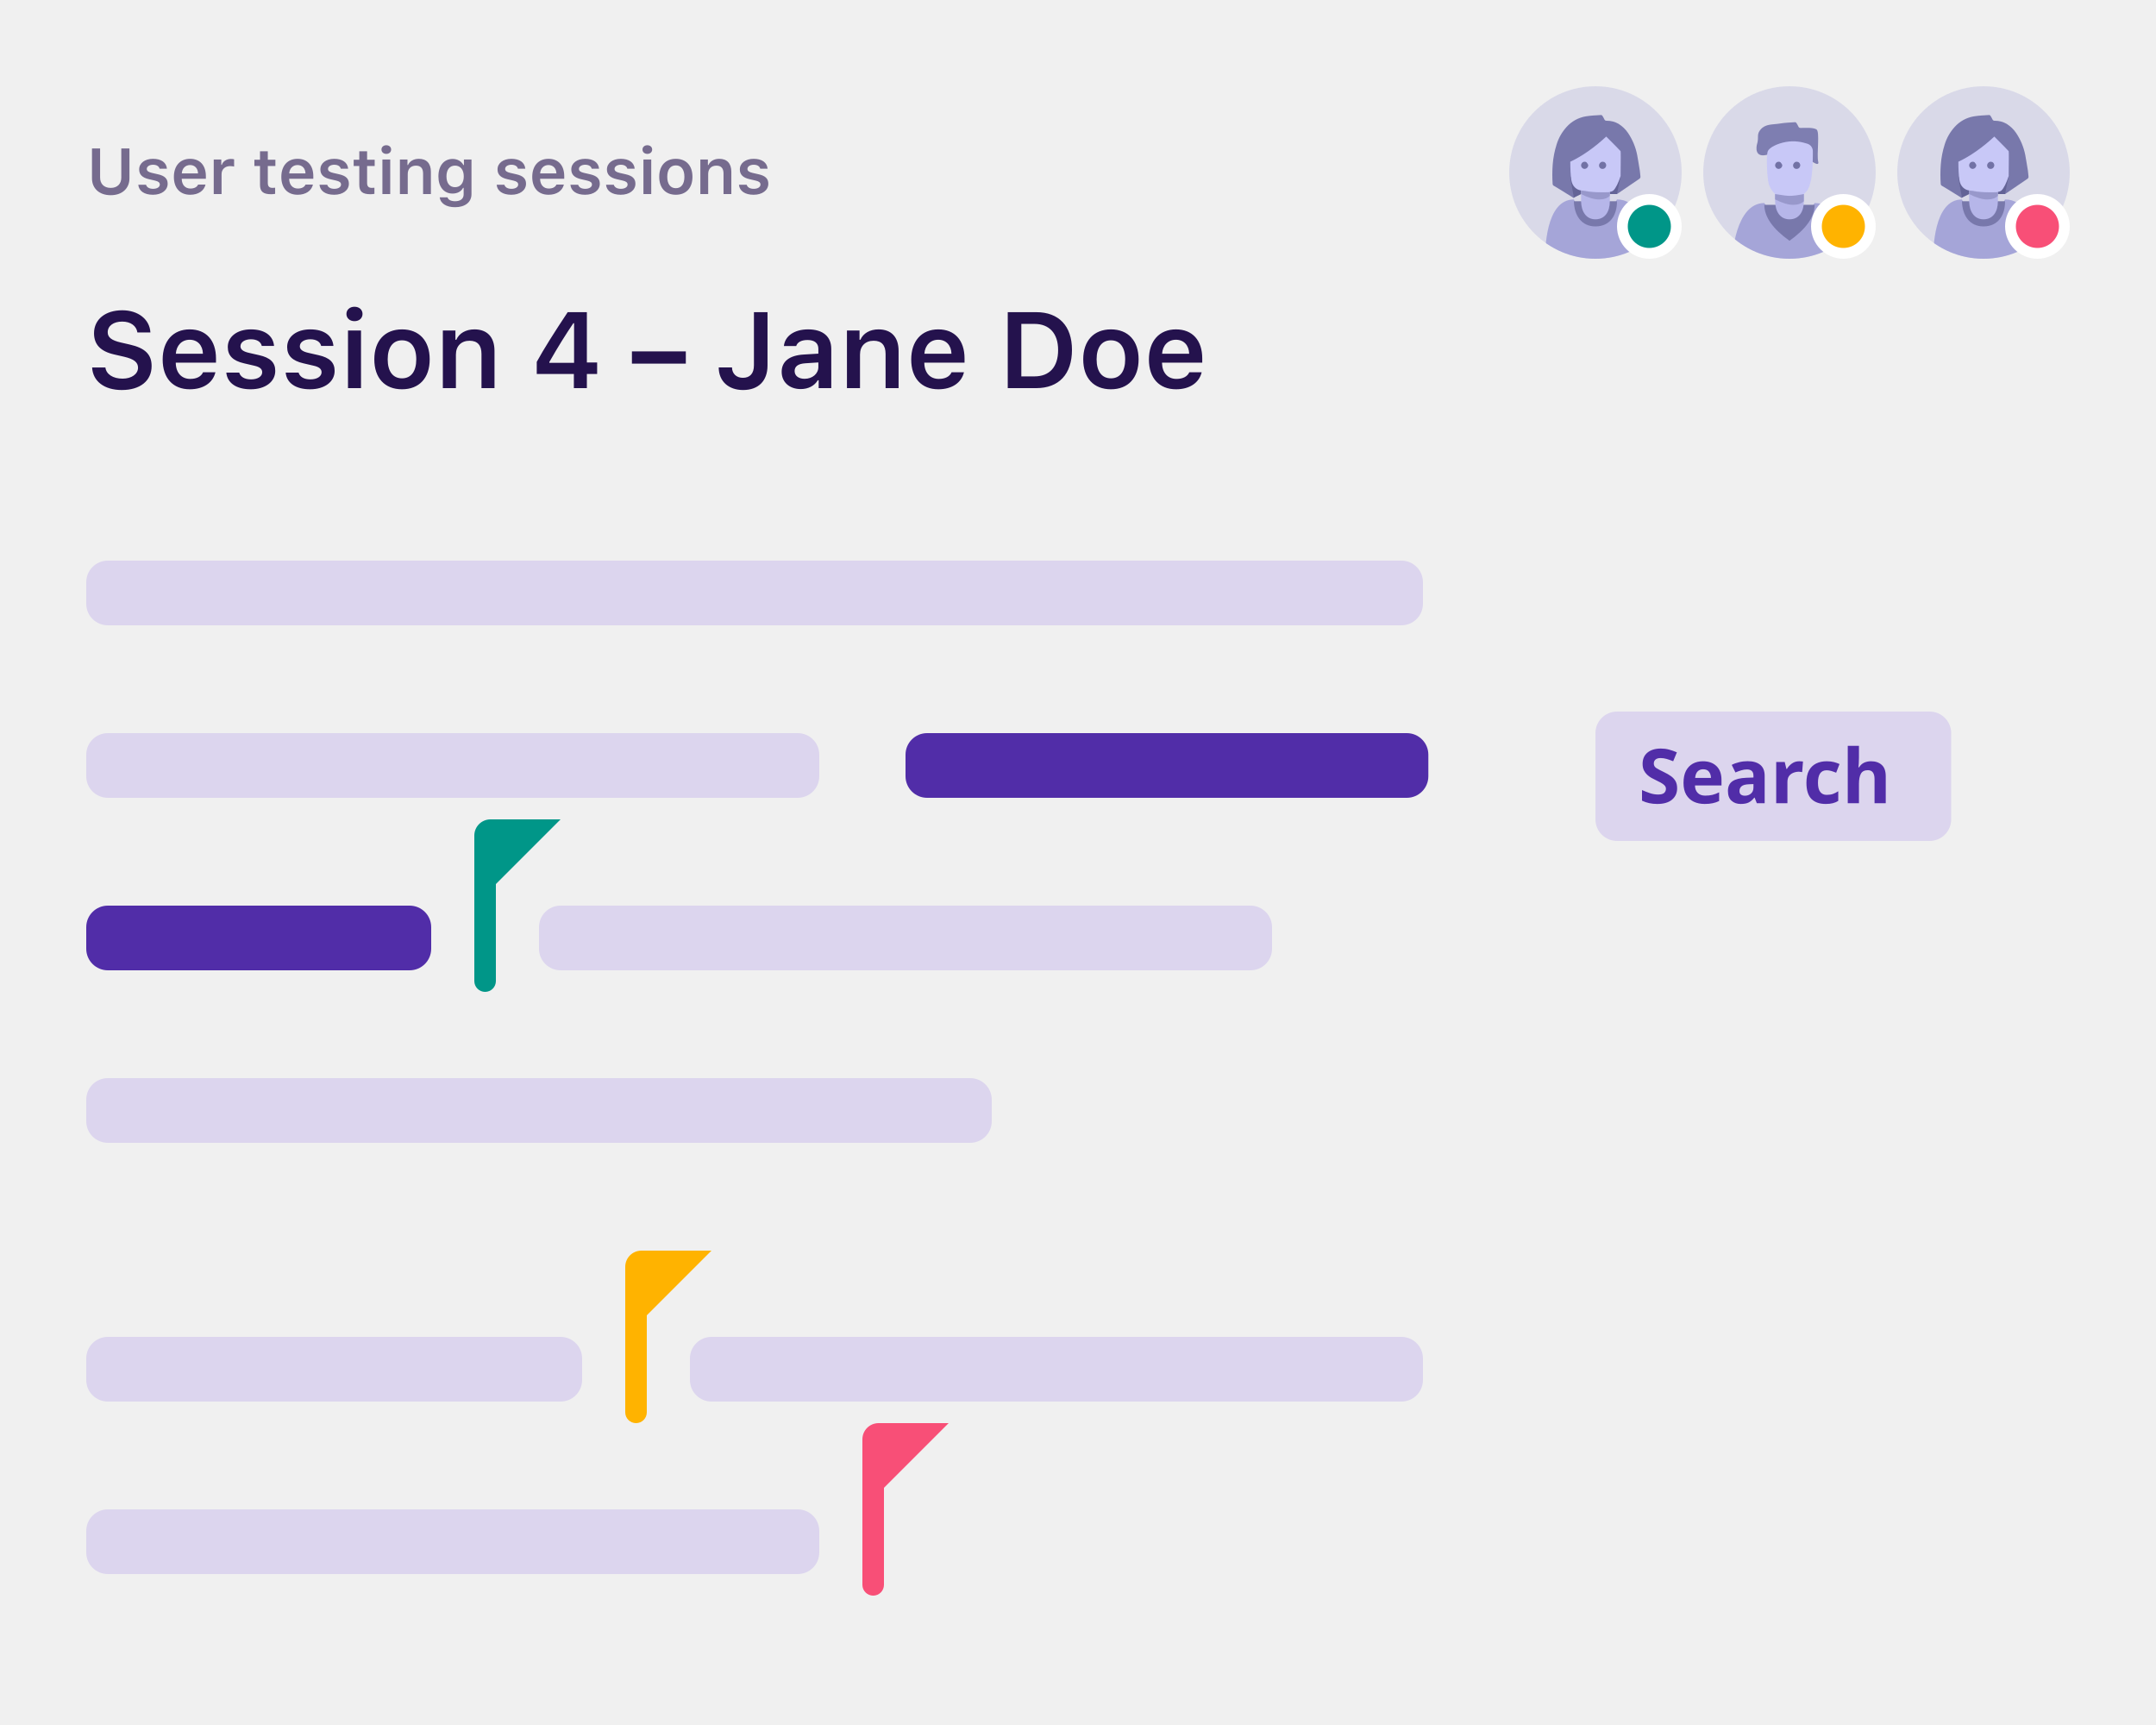
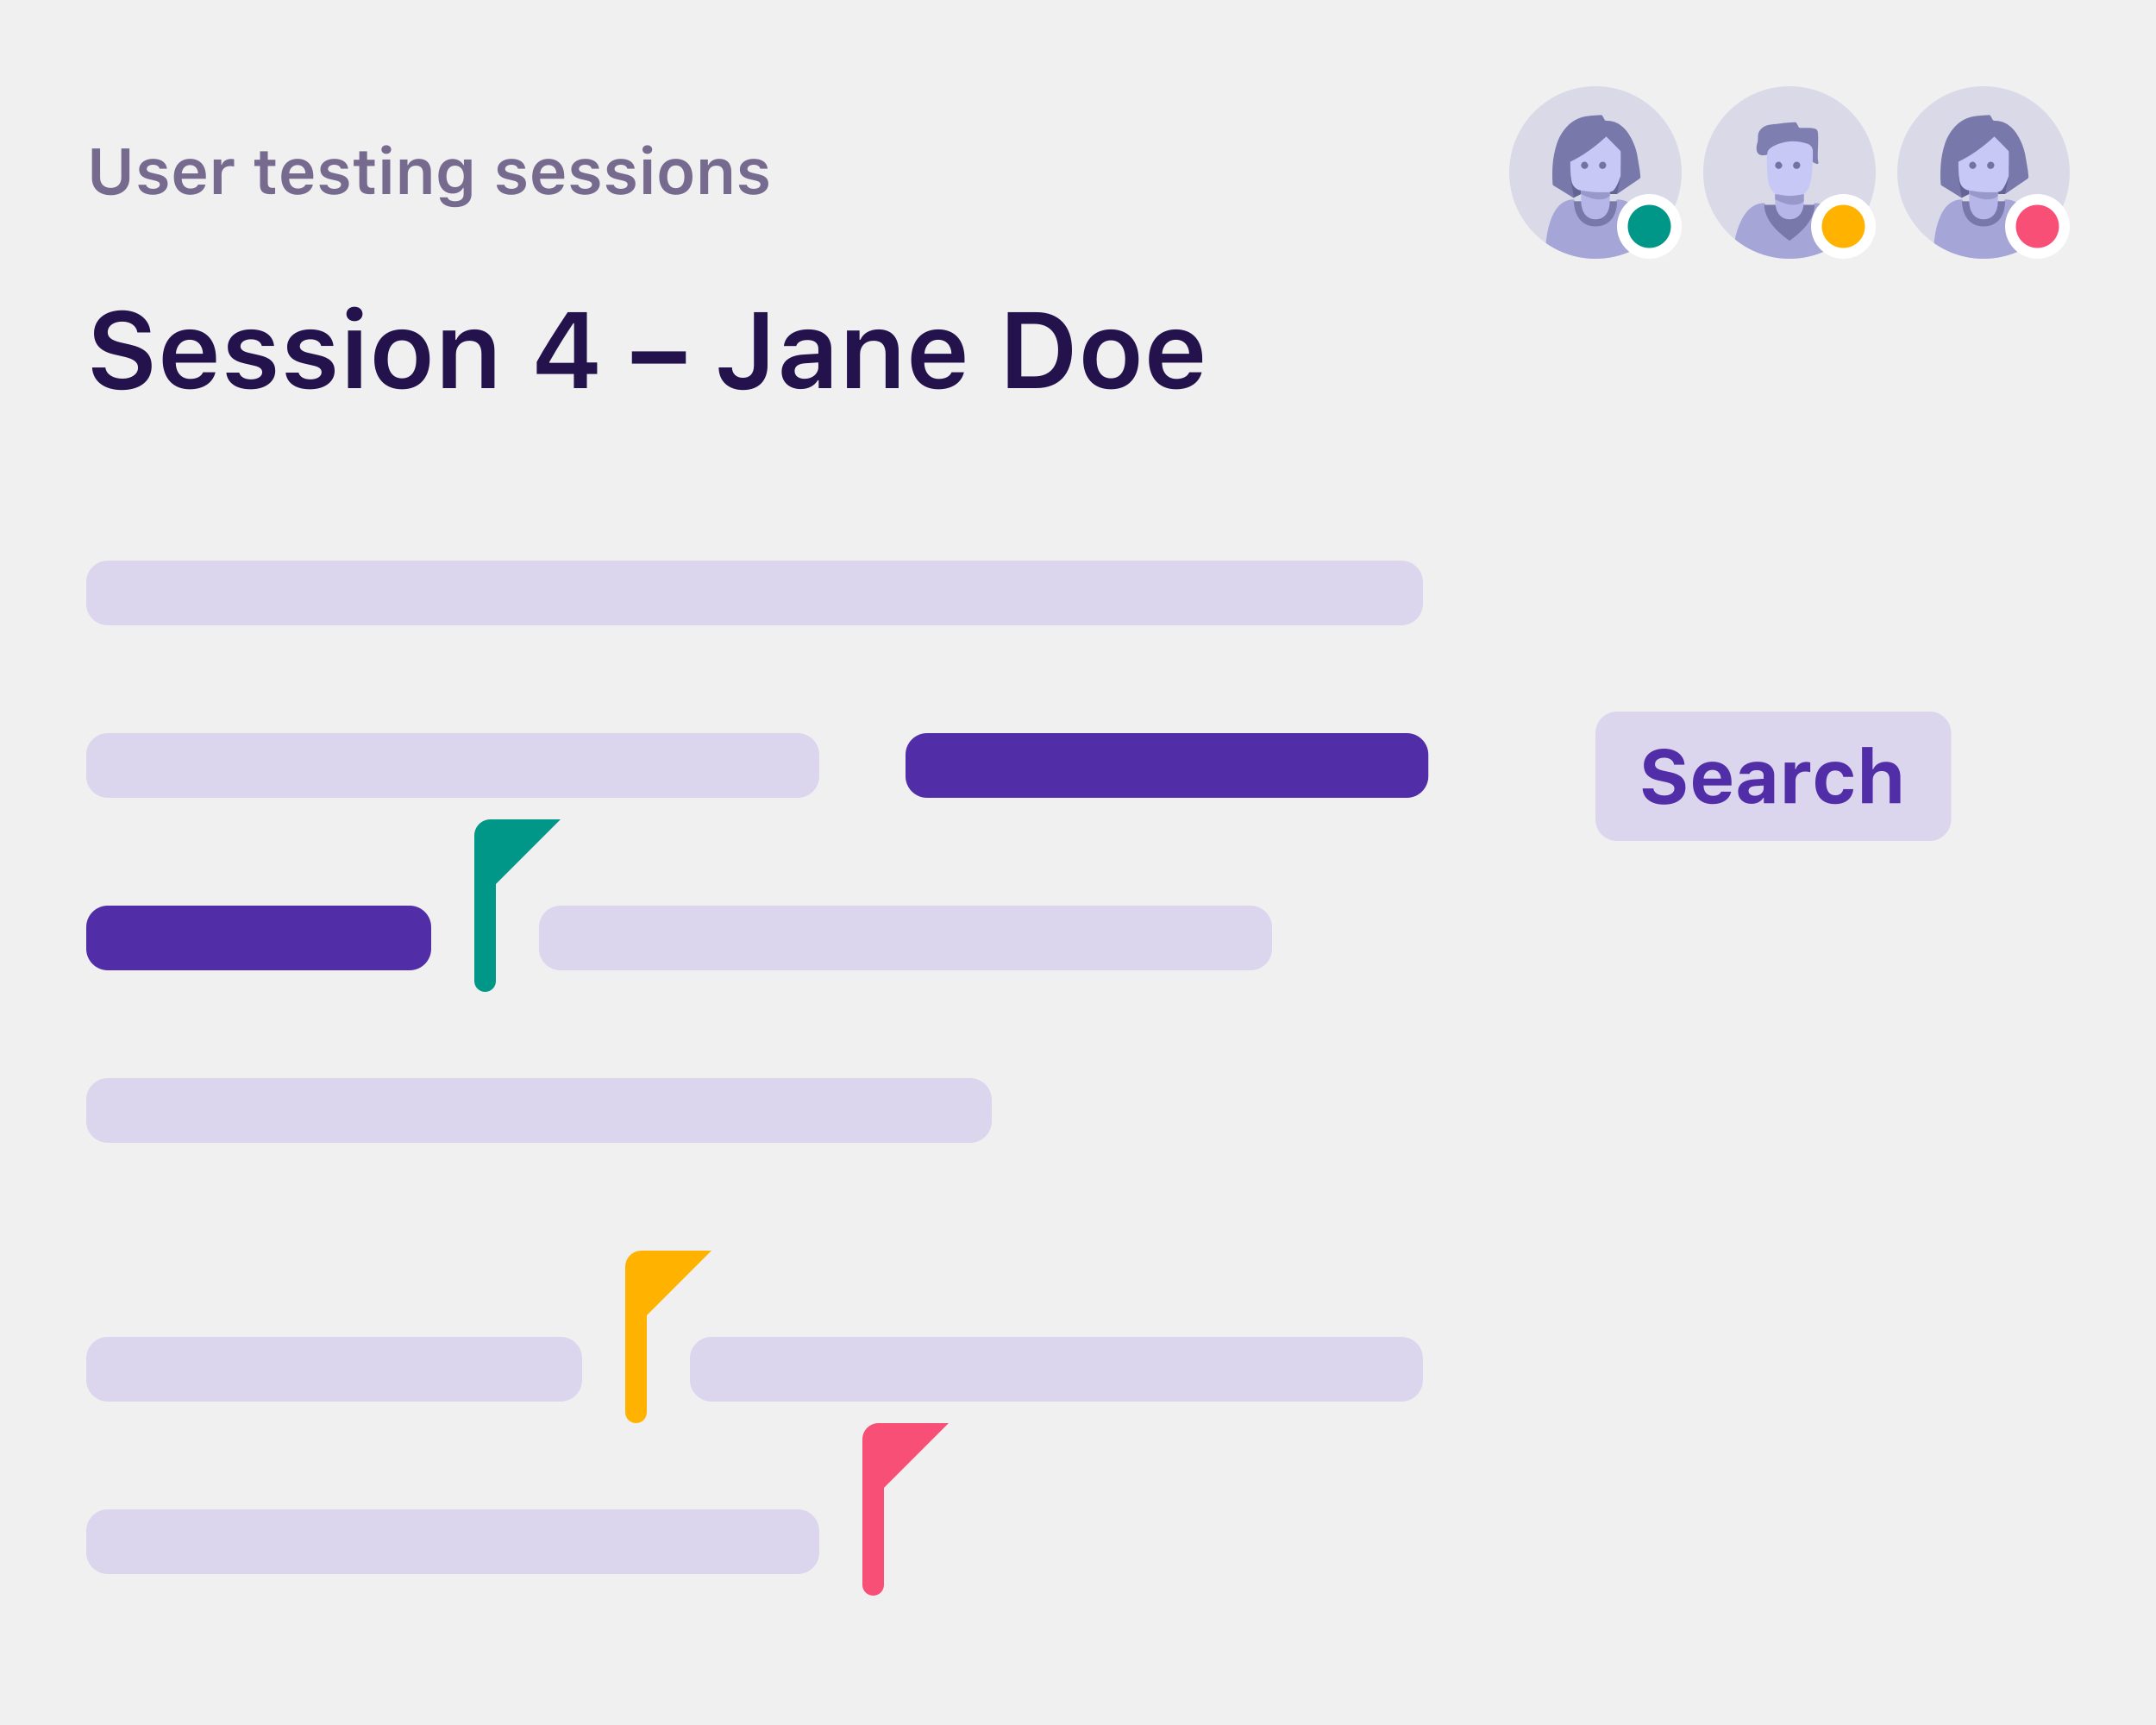
<svg xmlns="http://www.w3.org/2000/svg" xmlns:xlink="http://www.w3.org/1999/xlink" width="400px" height="320px" viewBox="0 0 400 320" version="1.1">
  <defs>
    <circle id="path-1" cx="16" cy="16" r="16" />
    <circle id="path-3" cx="16" cy="16" r="16" />
    <circle id="path-5" cx="16" cy="16" r="16" />
  </defs>
  <g id="snippet/realtime" stroke="none" stroke-width="1" fill="none" fill-rule="evenodd">
    <g id="Group" transform="translate(16, 16)">
      <g transform="translate(336, 0)">
        <mask id="mask-2" fill="white">
          <use xlink:href="#path-1" />
        </mask>
        <use id="Oval-2" fill="#A5A5D8" opacity="0.3" xlink:href="#path-1" />
        <g mask="url(#mask-2)">
          <g transform="translate(6.666667, 5.333333)">
            <path d="M13.627,1.641 C14.324,2.084 14.93,2.658 15.388,3.341 C16.223,4.588 16.8,5.986 17.084,7.452 C17.276,8.418 17.401,9.401 17.573,10.354 L17.682,11.414 C17.702,11.573 17.633,11.73 17.504,11.823 L13.333,14.667 L9.333,10 L5.307,15.402 L2.673,13.767 L1.538,13.084 C1.456,13.023 1.404,12.931 1.395,12.83 C1.31,11.627 1.313,10.42 1.403,9.219 C1.498,7.938 1.743,6.675 2.133,5.455 C2.499,4.261 3.123,3.164 3.96,2.239 C4.893,1.183 6.164,0.48 7.563,0.247 C8.487,0.097 9.46,0.061 10.39,0 C10.425,0.001 10.459,0.011 10.489,0.029 C10.535,0.052 10.575,0.085 10.607,0.125 C10.742,0.326 10.861,0.538 10.963,0.758 C10.997,0.863 11.067,0.954 11.161,1.014 C11.251,1.057 11.35,1.075 11.448,1.067 C12.211,1.06 12.964,1.259 13.627,1.641 Z" id="Shape" fill="#7878AB" fill-rule="nonzero" />
            <path d="M18.667,26.667 L0,26.667 C0,25.346 0,15.667 5.333,15.667 C5.333,15.667 7.08,20 9.011,20 C10.943,20 13.333,15.667 13.333,15.667 C16.889,15.667 18.667,19.333 18.667,26.667 Z" id="Shape" fill="#A5A5D8" fill-rule="nonzero" />
            <path d="M13.333,16 C13.333,18.656 12,20.667 9.333,20.667 C6.708,20.667 5.393,18.595 5.333,16 C5.333,16 13.333,16 13.333,16 Z" id="Shape" fill="#7878AB" fill-rule="nonzero" />
            <path d="M12,16.013 C12,17.922 11.111,19.353 9.333,19.353 C7.583,19.353 6.707,17.878 6.667,16.013 C6.667,16.013 6.667,15.12 6.667,13.333 L12,13.333 C12,15.12 12,16.013 12,16.013 Z" id="Shape" fill="#B6B6E9" fill-rule="nonzero" />
            <path d="M14,11.333 L13.333,14.667 L12,14.667 L12,12.667 C12.015,12.651 12.682,12.207 14,11.333 Z" id="Shape" fill="#636396" fill-rule="nonzero" />
            <path d="M4.667,11.333 C5.072,11.975 6.62,13.268 6.667,13.309 L6.667,14.667 L5.333,15.333 C4.872,12.865 4.649,11.532 4.667,11.333 Z" id="Path" fill="#636396" fill-rule="evenodd" />
            <path d="M11.333,4 L13.141,5.815 L14,6.711 C14.038,6.711 14.038,8.252 14,11.333 C13.556,12.667 13.111,13.556 12.667,14 C12,14.667 8.141,14.205 6.667,14 C5.918,13.896 5.029,13.333 4.848,12 C4.727,11.111 4.667,10 4.667,8.667 C5.754,8.158 6.865,7.506 8,6.711 C9.135,5.917 10.246,5.013 11.333,4 Z" id="Shape" fill="#C8C8F7" fill-rule="nonzero" />
            <path d="M7.657,8.759 C7.872,8.989 7.987,9.186 8,9.35 C7.993,9.457 7.959,9.56 7.901,9.648 C7.784,9.852 7.575,9.983 7.34,10 C7.22,10.001 7.102,9.97 6.998,9.908 C6.804,9.79 6.68,9.585 6.667,9.359 C6.665,9.229 6.701,9.101 6.77,8.991 C6.881,8.795 7.088,8.672 7.315,8.667 C7.435,8.667 7.553,8.698 7.657,8.759 Z M10.976,8.732 C11.184,8.848 11.319,9.063 11.333,9.301 C11.335,9.432 11.299,9.56 11.23,9.671 C11.119,9.869 10.913,9.993 10.687,9.998 C10.565,10.007 10.442,9.985 10.33,9.932 C10.133,9.818 10.008,9.608 10,9.38 C9.996,9.016 10.262,8.709 10.62,8.667 C10.7,8.665 10.818,8.687 10.976,8.732 Z" id="Shape" fill="#7272A5" fill-rule="nonzero" />
            <path d="M6.667,14 L6.667,14.667 C8,15.333 9.111,15.667 10,15.667 C10.889,15.667 11.556,15.444 12,15 L12,14.333 C10.889,14.333 10,14.333 9.333,14.333 C8.889,14.333 8,14.222 6.667,14 Z" id="Path-2" fill="#9898CB" fill-rule="evenodd" />
          </g>
        </g>
      </g>
      <g transform="translate(300, 0)">
        <mask id="mask-4" fill="white">
          <use xlink:href="#path-3" />
        </mask>
        <use id="Oval-2" fill="#A5A5D8" opacity="0.3" xlink:href="#path-3" />
        <g mask="url(#mask-4)">
          <g transform="translate(5.333333, 6.666667)">
            <path d="M15.667,1.333 C16.363,1.776 15.667,6 16,7.333 C16.276,8.439 14.499,7.328 10.667,4 C8.676,5.135 7.343,5.801 6.667,6 C4.149,6.74 4.481,4.58 4.667,4 C5.033,2.807 4.496,2.259 5.333,1.333 C6.265,0.278 7.497,0.48 8.897,0.247 C9.82,0.097 10.794,0.061 11.724,0 C11.758,0.001 11.792,0.011 11.822,0.029 C11.868,0.052 11.908,0.085 11.94,0.125 C12.076,0.326 12.195,0.538 12.296,0.758 C12.33,0.863 12.4,0.954 12.494,1.014 C12.584,1.057 12.683,1.075 12.782,1.067 C13.545,1.06 15.003,0.951 15.667,1.333 Z" id="Shape" fill="#7E7EB1" fill-rule="nonzero" />
            <path d="M21.333,26 L0,26 C0,24.679 0.667,15 6,15 C6,15 8.736,19.333 10.667,19.333 C12.598,19.333 15.333,15 15.333,15 C18.889,15 20.889,18.667 21.333,26 Z" id="Shape" fill="#A5A5D8" fill-rule="nonzero" />
            <path d="M15.333,15.333 C15.333,17.556 13.778,19.778 10.667,22 C7.556,19.778 6,17.556 6,15.333 C6,15.333 15.333,15.333 15.333,15.333 Z" id="Shape" fill="#7878AB" fill-rule="nonzero" />
            <path d="M13.333,14.68 C13.333,16.588 12.444,18.02 10.667,18.02 C8.916,18.02 8.04,16.545 8,14.68 C8,14.68 8,13.786 8,12 L13.333,12 C13.333,13.786 13.333,14.68 13.333,14.68 Z" id="Shape" fill="#B6B6E9" fill-rule="nonzero" />
            <path d="M10,3.667 C11.596,3.377 13,3.667 14,4 C15,4.333 15,5.333 15,5.333 C15,5.333 15.054,8.809 14.667,10.667 C14.28,12.525 14,12.667 13.333,13.333 C12.667,14 8.667,14 8,13.333 C7.333,12.667 6.848,12 6.667,10.667 C6.486,9.333 6.333,6 6.667,5.333 C7,4.667 8.404,3.957 10,3.667 Z" id="Shape" fill="#C8C8F7" fill-rule="nonzero" />
            <path d="M8.991,7.425 C9.206,7.656 9.32,7.853 9.333,8.017 C9.327,8.123 9.292,8.226 9.234,8.315 C9.118,8.518 8.908,8.65 8.673,8.667 C8.553,8.668 8.435,8.636 8.331,8.575 C8.137,8.457 8.013,8.251 8,8.026 C7.998,7.895 8.034,7.768 8.103,7.658 C8.215,7.461 8.421,7.338 8.648,7.333 C8.768,7.333 8.886,7.365 8.991,7.425 Z M12.31,7.399 C12.518,7.514 12.653,7.729 12.667,7.967 C12.668,8.099 12.632,8.227 12.564,8.338 C12.453,8.536 12.247,8.66 12.02,8.665 C11.898,8.674 11.775,8.651 11.664,8.599 C11.466,8.485 11.341,8.275 11.333,8.046 C11.329,7.682 11.595,7.376 11.953,7.334 C12.033,7.331 12.152,7.353 12.31,7.399 Z" id="Shape" fill="#7272A5" fill-rule="nonzero" />
            <path d="M8,13.333 L8,14.333 C9.333,15 10.444,15.333 11.333,15.333 C12.222,15.333 12.889,15.111 13.333,14.667 L13.333,13.333 C12.222,13.556 11.333,13.667 10.667,13.667 C10.222,13.667 9.333,13.556 8,13.333 Z" id="Path-2" fill="#9898CB" fill-rule="evenodd" />
          </g>
        </g>
      </g>
      <g transform="translate(264, 0)">
        <mask id="mask-6" fill="white">
          <use xlink:href="#path-5" />
        </mask>
        <use id="Oval-2" fill="#A5A5D8" opacity="0.3" xlink:href="#path-5" />
        <g mask="url(#mask-6)">
          <g transform="translate(6.666667, 5.333333)">
            <path d="M13.627,1.641 C14.324,2.084 14.93,2.658 15.388,3.341 C16.223,4.588 16.8,5.986 17.084,7.452 C17.276,8.418 17.401,9.401 17.573,10.354 L17.682,11.414 C17.702,11.573 17.633,11.73 17.504,11.823 L13.333,14.667 L9.333,10 L5.307,15.402 L2.673,13.767 L1.538,13.084 C1.456,13.023 1.404,12.931 1.395,12.83 C1.31,11.627 1.313,10.42 1.403,9.219 C1.498,7.938 1.743,6.675 2.133,5.455 C2.499,4.261 3.123,3.164 3.96,2.239 C4.893,1.183 6.164,0.48 7.563,0.247 C8.487,0.097 9.46,0.061 10.39,0 C10.425,0.001 10.459,0.011 10.489,0.029 C10.535,0.052 10.575,0.085 10.607,0.125 C10.742,0.326 10.861,0.538 10.963,0.758 C10.997,0.863 11.067,0.954 11.161,1.014 C11.251,1.057 11.35,1.075 11.448,1.067 C12.211,1.06 12.964,1.259 13.627,1.641 Z" id="Shape" fill="#7878AB" fill-rule="nonzero" />
            <path d="M18.667,26.667 L0,26.667 C0,25.346 0,15.667 5.333,15.667 C5.333,15.667 7.08,20 9.011,20 C10.943,20 13.333,15.667 13.333,15.667 C16.889,15.667 18.667,19.333 18.667,26.667 Z" id="Shape" fill="#A5A5D8" fill-rule="nonzero" />
            <path d="M13.333,16 C13.333,18.656 12,20.667 9.333,20.667 C6.708,20.667 5.393,18.595 5.333,16 C5.333,16 13.333,16 13.333,16 Z" id="Shape" fill="#7878AB" fill-rule="nonzero" />
            <path d="M12,16.013 C12,17.922 11.111,19.353 9.333,19.353 C7.583,19.353 6.707,17.878 6.667,16.013 C6.667,16.013 6.667,15.12 6.667,13.333 L12,13.333 C12,15.12 12,16.013 12,16.013 Z" id="Shape" fill="#B6B6E9" fill-rule="nonzero" />
            <path d="M14,11.333 L13.333,14.667 L12,14.667 L12,12.667 C12.015,12.651 12.682,12.207 14,11.333 Z" id="Shape" fill="#636396" fill-rule="nonzero" />
            <path d="M4.667,11.333 C5.072,11.975 6.62,13.268 6.667,13.309 L6.667,14.667 L5.333,15.333 C4.872,12.865 4.649,11.532 4.667,11.333 Z" id="Path" fill="#636396" fill-rule="evenodd" />
            <path d="M11.333,4 L13.141,5.815 L14,6.711 C14.038,6.711 14.038,8.252 14,11.333 C13.556,12.667 13.111,13.556 12.667,14 C12,14.667 8.141,14.205 6.667,14 C5.918,13.896 5.029,13.333 4.848,12 C4.727,11.111 4.667,10 4.667,8.667 C5.754,8.158 6.865,7.506 8,6.711 C9.135,5.917 10.246,5.013 11.333,4 Z" id="Shape" fill="#C8C8F7" fill-rule="nonzero" />
            <path d="M7.657,8.759 C7.872,8.989 7.987,9.186 8,9.35 C7.993,9.457 7.959,9.56 7.901,9.648 C7.784,9.852 7.575,9.983 7.34,10 C7.22,10.001 7.102,9.97 6.998,9.908 C6.804,9.79 6.68,9.585 6.667,9.359 C6.665,9.229 6.701,9.101 6.77,8.991 C6.881,8.795 7.088,8.672 7.315,8.667 C7.435,8.667 7.553,8.698 7.657,8.759 Z M10.976,8.732 C11.184,8.848 11.319,9.063 11.333,9.301 C11.335,9.432 11.299,9.56 11.23,9.671 C11.119,9.869 10.913,9.993 10.687,9.998 C10.565,10.007 10.442,9.985 10.33,9.932 C10.133,9.818 10.008,9.608 10,9.38 C9.996,9.016 10.262,8.709 10.62,8.667 C10.7,8.665 10.818,8.687 10.976,8.732 Z" id="Shape" fill="#7272A5" fill-rule="nonzero" />
            <path d="M6.667,14 L6.667,14.667 C8,15.333 9.111,15.667 10,15.667 C10.889,15.667 11.556,15.444 12,15 L12,14.333 C10.889,14.333 10,14.333 9.333,14.333 C8.889,14.333 8,14.222 6.667,14 Z" id="Path-2" fill="#9898CB" fill-rule="evenodd" />
          </g>
        </g>
      </g>
      <circle id="Oval" stroke="#FFFFFF" stroke-width="2" fill="#009688" cx="290" cy="26" r="5" />
      <circle id="Oval" stroke="#FFFFFF" stroke-width="2" fill="#FFB300" cx="326" cy="26" r="5" />
      <circle id="Oval" stroke="#FFFFFF" stroke-width="2" fill="#F84F77" cx="362" cy="26" r="5" />
      <g transform="translate(0, 10)">
        <path d="M2.572,1.545 L2.572,6.947 C2.572,8.09 3.287,8.857 4.541,8.857 C5.795,8.857 6.504,8.09 6.504,6.947 L6.504,1.545 L8.016,1.545 L8.016,7.088 C8.016,8.934 6.68,10.211 4.541,10.211 C2.402,10.211 1.066,8.934 1.066,7.088 L1.066,1.545 L2.572,1.545 Z M9.82,5.424 C9.82,4.264 10.875,3.461 12.387,3.461 C13.91,3.461 14.865,4.135 14.971,5.301 L13.605,5.301 C13.5,4.85 13.072,4.562 12.393,4.562 C11.73,4.562 11.232,4.879 11.232,5.342 C11.232,5.705 11.537,5.928 12.182,6.074 L13.312,6.332 C14.537,6.607 15.105,7.135 15.105,8.078 C15.105,9.309 13.975,10.129 12.375,10.129 C10.775,10.129 9.768,9.438 9.656,8.271 L11.092,8.271 C11.232,8.746 11.684,9.027 12.41,9.027 C13.143,9.027 13.652,8.705 13.652,8.23 C13.652,7.867 13.377,7.639 12.768,7.504 L11.631,7.24 C10.4,6.959 9.82,6.391 9.82,5.424 Z M19.266,4.615 C18.398,4.615 17.789,5.236 17.725,6.174 L20.742,6.174 C20.713,5.225 20.139,4.615 19.266,4.615 Z M20.754,8.236 L22.131,8.236 C21.855,9.402 20.795,10.129 19.283,10.129 C17.396,10.129 16.26,8.881 16.26,6.818 C16.26,4.756 17.414,3.461 19.271,3.461 C21.1,3.461 22.195,4.674 22.195,6.695 L22.195,7.164 L17.719,7.164 L17.719,7.24 C17.754,8.307 18.369,8.975 19.324,8.975 C20.045,8.975 20.543,8.711 20.754,8.236 Z M23.654,10 L23.654,3.59 L25.055,3.59 L25.055,4.586 L25.154,4.586 C25.33,3.953 26.016,3.484 26.836,3.484 C27.041,3.484 27.293,3.508 27.434,3.549 L27.434,4.896 C27.322,4.855 26.924,4.814 26.695,4.814 C25.764,4.814 25.107,5.4 25.107,6.297 L25.107,10 L23.654,10 Z M32.238,2.061 L33.686,2.061 L33.686,3.631 L35.092,3.631 L35.092,4.791 L33.686,4.791 L33.686,7.938 C33.686,8.57 33.955,8.852 34.564,8.852 C34.77,8.852 34.875,8.84 35.045,8.822 L35.045,9.959 C34.84,10 34.576,10.029 34.295,10.029 C32.824,10.029 32.238,9.531 32.238,8.289 L32.238,4.791 L31.195,4.791 L31.195,3.631 L32.238,3.631 L32.238,2.061 Z M39.199,4.615 C38.332,4.615 37.723,5.236 37.658,6.174 L40.676,6.174 C40.646,5.225 40.072,4.615 39.199,4.615 Z M40.688,8.236 L42.064,8.236 C41.789,9.402 40.729,10.129 39.217,10.129 C37.33,10.129 36.193,8.881 36.193,6.818 C36.193,4.756 37.348,3.461 39.205,3.461 C41.033,3.461 42.129,4.674 42.129,6.695 L42.129,7.164 L37.652,7.164 L37.652,7.24 C37.688,8.307 38.303,8.975 39.258,8.975 C39.979,8.975 40.477,8.711 40.688,8.236 Z M43.441,5.424 C43.441,4.264 44.496,3.461 46.008,3.461 C47.531,3.461 48.486,4.135 48.592,5.301 L47.227,5.301 C47.121,4.85 46.693,4.562 46.014,4.562 C45.352,4.562 44.854,4.879 44.854,5.342 C44.854,5.705 45.158,5.928 45.803,6.074 L46.934,6.332 C48.158,6.607 48.727,7.135 48.727,8.078 C48.727,9.309 47.596,10.129 45.996,10.129 C44.396,10.129 43.389,9.438 43.277,8.271 L44.713,8.271 C44.854,8.746 45.305,9.027 46.031,9.027 C46.764,9.027 47.273,8.705 47.273,8.23 C47.273,7.867 46.998,7.639 46.389,7.504 L45.252,7.24 C44.021,6.959 43.441,6.391 43.441,5.424 Z M50.66,2.061 L52.107,2.061 L52.107,3.631 L53.514,3.631 L53.514,4.791 L52.107,4.791 L52.107,7.938 C52.107,8.57 52.377,8.852 52.986,8.852 C53.191,8.852 53.297,8.84 53.467,8.822 L53.467,9.959 C53.262,10 52.998,10.029 52.717,10.029 C51.246,10.029 50.66,9.531 50.66,8.289 L50.66,4.791 L49.617,4.791 L49.617,3.631 L50.66,3.631 L50.66,2.061 Z M54.949,10 L54.949,3.59 L56.396,3.59 L56.396,10 L54.949,10 Z M55.67,2.547 C55.143,2.547 54.773,2.207 54.773,1.744 C54.773,1.281 55.143,0.941 55.67,0.941 C56.203,0.941 56.566,1.281 56.566,1.744 C56.566,2.207 56.203,2.547 55.67,2.547 Z M58.195,10 L58.195,3.59 L59.596,3.59 L59.596,4.615 L59.695,4.615 C60,3.9 60.75,3.461 61.711,3.461 C63.141,3.461 63.943,4.322 63.943,5.852 L63.943,10 L62.496,10 L62.496,6.197 C62.496,5.219 62.051,4.727 61.172,4.727 C60.234,4.727 59.648,5.324 59.648,6.268 L59.648,10 L58.195,10 Z M70.043,6.725 C70.043,5.5 69.428,4.721 68.42,4.721 C67.406,4.721 66.832,5.5 66.832,6.725 C66.832,7.949 67.406,8.723 68.42,8.723 C69.434,8.723 70.043,7.949 70.043,6.725 Z M68.42,12.438 C66.773,12.438 65.695,11.711 65.578,10.609 L67.037,10.609 C67.131,11.049 67.646,11.33 68.443,11.33 C69.439,11.33 70.02,10.861 70.02,10.059 L70.02,8.846 L69.92,8.846 C69.551,9.531 68.854,9.906 67.963,9.906 C66.346,9.906 65.338,8.652 65.338,6.725 C65.338,4.762 66.352,3.484 67.986,3.484 C68.859,3.484 69.621,3.918 69.973,4.615 L70.072,4.615 L70.072,3.59 L71.473,3.59 L71.473,10.023 C71.473,11.506 70.289,12.438 68.42,12.438 Z M76.307,5.424 C76.307,4.264 77.361,3.461 78.873,3.461 C80.396,3.461 81.352,4.135 81.457,5.301 L80.092,5.301 C79.986,4.85 79.559,4.562 78.879,4.562 C78.217,4.562 77.719,4.879 77.719,5.342 C77.719,5.705 78.023,5.928 78.668,6.074 L79.799,6.332 C81.023,6.607 81.592,7.135 81.592,8.078 C81.592,9.309 80.461,10.129 78.861,10.129 C77.262,10.129 76.254,9.438 76.143,8.271 L77.578,8.271 C77.719,8.746 78.17,9.027 78.896,9.027 C79.629,9.027 80.139,8.705 80.139,8.23 C80.139,7.867 79.863,7.639 79.254,7.504 L78.117,7.24 C76.887,6.959 76.307,6.391 76.307,5.424 Z M85.752,4.615 C84.885,4.615 84.275,5.236 84.211,6.174 L87.229,6.174 C87.199,5.225 86.625,4.615 85.752,4.615 Z M87.24,8.236 L88.617,8.236 C88.342,9.402 87.281,10.129 85.77,10.129 C83.883,10.129 82.746,8.881 82.746,6.818 C82.746,4.756 83.9,3.461 85.758,3.461 C87.586,3.461 88.682,4.674 88.682,6.695 L88.682,7.164 L84.205,7.164 L84.205,7.24 C84.24,8.307 84.855,8.975 85.811,8.975 C86.531,8.975 87.029,8.711 87.24,8.236 Z M89.994,5.424 C89.994,4.264 91.049,3.461 92.561,3.461 C94.084,3.461 95.039,4.135 95.145,5.301 L93.779,5.301 C93.674,4.85 93.246,4.562 92.566,4.562 C91.904,4.562 91.406,4.879 91.406,5.342 C91.406,5.705 91.711,5.928 92.355,6.074 L93.486,6.332 C94.711,6.607 95.279,7.135 95.279,8.078 C95.279,9.309 94.148,10.129 92.549,10.129 C90.949,10.129 89.941,9.438 89.83,8.271 L91.266,8.271 C91.406,8.746 91.857,9.027 92.584,9.027 C93.316,9.027 93.826,8.705 93.826,8.23 C93.826,7.867 93.551,7.639 92.941,7.504 L91.805,7.24 C90.574,6.959 89.994,6.391 89.994,5.424 Z M96.604,5.424 C96.604,4.264 97.658,3.461 99.17,3.461 C100.693,3.461 101.648,4.135 101.754,5.301 L100.389,5.301 C100.283,4.85 99.855,4.562 99.176,4.562 C98.514,4.562 98.016,4.879 98.016,5.342 C98.016,5.705 98.32,5.928 98.965,6.074 L100.096,6.332 C101.32,6.607 101.889,7.135 101.889,8.078 C101.889,9.309 100.758,10.129 99.158,10.129 C97.559,10.129 96.551,9.438 96.439,8.271 L97.875,8.271 C98.016,8.746 98.467,9.027 99.193,9.027 C99.926,9.027 100.436,8.705 100.436,8.23 C100.436,7.867 100.16,7.639 99.551,7.504 L98.414,7.24 C97.184,6.959 96.604,6.391 96.604,5.424 Z M103.377,10 L103.377,3.59 L104.824,3.59 L104.824,10 L103.377,10 Z M104.098,2.547 C103.57,2.547 103.201,2.207 103.201,1.744 C103.201,1.281 103.57,0.941 104.098,0.941 C104.631,0.941 104.994,1.281 104.994,1.744 C104.994,2.207 104.631,2.547 104.098,2.547 Z M109.389,8.91 C110.402,8.91 110.977,8.137 110.977,6.795 C110.977,5.459 110.396,4.68 109.389,4.68 C108.375,4.68 107.795,5.459 107.795,6.795 C107.795,8.137 108.375,8.91 109.389,8.91 Z M109.389,10.129 C107.467,10.129 106.307,8.875 106.307,6.795 C106.307,4.727 107.484,3.461 109.389,3.461 C111.299,3.461 112.471,4.721 112.471,6.795 C112.471,8.875 111.305,10.129 109.389,10.129 Z M113.936,10 L113.936,3.59 L115.336,3.59 L115.336,4.615 L115.436,4.615 C115.74,3.9 116.49,3.461 117.451,3.461 C118.881,3.461 119.684,4.322 119.684,5.852 L119.684,10 L118.236,10 L118.236,6.197 C118.236,5.219 117.791,4.727 116.912,4.727 C115.975,4.727 115.389,5.324 115.389,6.268 L115.389,10 L113.936,10 Z M121.26,5.424 C121.26,4.264 122.314,3.461 123.826,3.461 C125.35,3.461 126.305,4.135 126.41,5.301 L125.045,5.301 C124.939,4.85 124.512,4.562 123.832,4.562 C123.17,4.562 122.672,4.879 122.672,5.342 C122.672,5.705 122.977,5.928 123.621,6.074 L124.752,6.332 C125.977,6.607 126.545,7.135 126.545,8.078 C126.545,9.309 125.414,10.129 123.814,10.129 C122.215,10.129 121.207,9.438 121.096,8.271 L122.531,8.271 C122.672,8.746 123.123,9.027 123.85,9.027 C124.582,9.027 125.092,8.705 125.092,8.23 C125.092,7.867 124.816,7.639 124.207,7.504 L123.07,7.24 C121.84,6.959 121.26,6.391 121.26,5.424 Z" id="User-testing-session" fill="#24124D" opacity="0.6" />
        <rect id="Rectangle-9" fill="#DCD5EE" x="0" y="78" width="248" height="12" rx="4" />
        <rect id="Rectangle-9" fill="#DCD5EE" x="0" y="110" width="136" height="12" rx="4" />
        <rect id="Rectangle-9" fill="#512DA8" x="152" y="110" width="97" height="12" rx="4" />
        <rect id="Rectangle-9" fill="#512DA8" x="0" y="142" width="64" height="12" rx="4" />
        <rect id="Rectangle-9" fill="#DCD5EE" x="84" y="142" width="136" height="12" rx="4" />
        <rect id="Rectangle-9" fill="#DCD5EE" x="0" y="174" width="168" height="12" rx="4" />
        <rect id="Rectangle-9" fill="#DCD5EE" x="0" y="222" width="92" height="12" rx="4" />
        <g transform="translate(100, 206)" />
        <rect id="Rectangle-9" fill="#DCD5EE" x="112" y="222" width="136" height="12" rx="4" />
        <rect id="Rectangle-9" fill="#DCD5EE" x="0" y="254" width="136" height="12" rx="4" />
        <path d="M1.094,42.172 L3.555,42.172 C3.711,43.432 4.961,44.242 6.748,44.242 C8.408,44.242 9.609,43.393 9.609,42.211 C9.609,41.195 8.838,40.6 7.031,40.18 L5.205,39.76 C2.646,39.184 1.445,37.914 1.445,35.814 C1.445,33.256 3.535,31.557 6.689,31.557 C9.648,31.557 11.787,33.256 11.904,35.678 L9.492,35.678 C9.316,34.438 8.223,33.656 6.68,33.656 C5.059,33.656 3.984,34.438 3.984,35.639 C3.984,36.586 4.697,37.143 6.445,37.543 L8.066,37.914 C10.928,38.559 12.129,39.75 12.129,41.898 C12.129,44.643 10.01,46.352 6.592,46.352 C3.359,46.352 1.221,44.73 1.094,42.172 Z M19.189,37.025 C17.744,37.025 16.729,38.061 16.621,39.623 L21.65,39.623 C21.602,38.041 20.645,37.025 19.189,37.025 Z M21.67,43.061 L23.965,43.061 C23.506,45.004 21.738,46.215 19.219,46.215 C16.074,46.215 14.18,44.135 14.18,40.697 C14.18,37.26 16.104,35.102 19.199,35.102 C22.246,35.102 24.072,37.123 24.072,40.492 L24.072,41.273 L16.611,41.273 L16.611,41.4 C16.67,43.178 17.695,44.291 19.287,44.291 C20.488,44.291 21.318,43.852 21.67,43.061 Z M26.26,38.373 C26.26,36.439 28.018,35.102 30.537,35.102 C33.076,35.102 34.668,36.225 34.844,38.168 L32.568,38.168 C32.393,37.416 31.68,36.938 30.547,36.938 C29.443,36.938 28.613,37.465 28.613,38.236 C28.613,38.842 29.121,39.213 30.195,39.457 L32.08,39.887 C34.121,40.346 35.068,41.225 35.068,42.797 C35.068,44.848 33.184,46.215 30.518,46.215 C27.852,46.215 26.172,45.062 25.986,43.119 L28.379,43.119 C28.613,43.91 29.365,44.379 30.576,44.379 C31.797,44.379 32.646,43.842 32.646,43.051 C32.646,42.445 32.188,42.064 31.172,41.84 L29.277,41.4 C27.227,40.932 26.26,39.984 26.26,38.373 Z M37.275,38.373 C37.275,36.439 39.033,35.102 41.553,35.102 C44.092,35.102 45.684,36.225 45.859,38.168 L43.584,38.168 C43.408,37.416 42.695,36.938 41.562,36.938 C40.459,36.938 39.629,37.465 39.629,38.236 C39.629,38.842 40.137,39.213 41.211,39.457 L43.096,39.887 C45.137,40.346 46.084,41.225 46.084,42.797 C46.084,44.848 44.199,46.215 41.533,46.215 C38.867,46.215 37.188,45.062 37.002,43.119 L39.395,43.119 C39.629,43.91 40.381,44.379 41.592,44.379 C42.812,44.379 43.662,43.842 43.662,43.051 C43.662,42.445 43.203,42.064 42.188,41.84 L40.293,41.4 C38.242,40.932 37.275,39.984 37.275,38.373 Z M48.564,46 L48.564,35.316 L50.977,35.316 L50.977,46 L48.564,46 Z M49.766,33.578 C48.887,33.578 48.271,33.012 48.271,32.24 C48.271,31.469 48.887,30.902 49.766,30.902 C50.654,30.902 51.26,31.469 51.26,32.24 C51.26,33.012 50.654,33.578 49.766,33.578 Z M58.584,44.184 C60.273,44.184 61.23,42.895 61.23,40.658 C61.23,38.432 60.264,37.133 58.584,37.133 C56.895,37.133 55.928,38.432 55.928,40.658 C55.928,42.895 56.895,44.184 58.584,44.184 Z M58.584,46.215 C55.381,46.215 53.447,44.125 53.447,40.658 C53.447,37.211 55.41,35.102 58.584,35.102 C61.768,35.102 63.721,37.201 63.721,40.658 C63.721,44.125 61.777,46.215 58.584,46.215 Z M66.162,46 L66.162,35.316 L68.496,35.316 L68.496,37.025 L68.662,37.025 C69.17,35.834 70.42,35.102 72.021,35.102 C74.404,35.102 75.742,36.537 75.742,39.086 L75.742,46 L73.33,46 L73.33,39.662 C73.33,38.031 72.588,37.211 71.123,37.211 C69.561,37.211 68.584,38.207 68.584,39.779 L68.584,46 L66.162,46 Z M90.469,46 L90.469,43.373 L83.584,43.373 L83.584,41.127 C84.854,38.793 86.836,35.658 89.326,31.908 L92.881,31.908 L92.881,41.244 L94.785,41.244 L94.785,43.373 L92.881,43.373 L92.881,46 L90.469,46 Z M85.918,41.156 L85.918,41.303 L90.508,41.303 L90.508,33.959 L90.371,33.959 C89.023,35.951 87.559,38.266 85.918,41.156 Z M111.24,41.459 L101.24,41.459 L101.24,39.184 L111.24,39.184 L111.24,41.459 Z M117.344,42.162 L119.805,42.162 C119.824,43.324 120.625,44.086 121.826,44.086 C123.145,44.086 123.877,43.285 123.877,41.771 L123.877,31.908 L126.396,31.908 L126.396,41.791 C126.396,44.691 124.688,46.352 121.855,46.352 C119.16,46.352 117.344,44.711 117.344,42.162 Z M133.271,44.271 C134.736,44.271 135.83,43.324 135.83,42.084 L135.83,41.234 L133.418,41.391 C132.061,41.479 131.426,41.967 131.426,42.836 C131.426,43.734 132.197,44.271 133.271,44.271 Z M132.559,46.176 C130.498,46.176 129.023,44.926 129.023,42.973 C129.023,41.039 130.479,39.926 133.076,39.77 L135.83,39.604 L135.83,38.705 C135.83,37.66 135.127,37.074 133.818,37.074 C132.705,37.074 131.943,37.465 131.719,38.188 L129.434,38.188 C129.629,36.303 131.396,35.102 133.936,35.102 C136.68,35.102 138.223,36.439 138.223,38.705 L138.223,46 L135.889,46 L135.889,44.535 L135.723,44.535 C135.127,45.57 133.955,46.176 132.559,46.176 Z M141.133,46 L141.133,35.316 L143.467,35.316 L143.467,37.025 L143.633,37.025 C144.141,35.834 145.391,35.102 146.992,35.102 C149.375,35.102 150.713,36.537 150.713,39.086 L150.713,46 L148.301,46 L148.301,39.662 C148.301,38.031 147.559,37.211 146.094,37.211 C144.531,37.211 143.555,38.207 143.555,39.779 L143.555,46 L141.133,46 Z M158.066,37.025 C156.621,37.025 155.605,38.061 155.498,39.623 L160.527,39.623 C160.479,38.041 159.521,37.025 158.066,37.025 Z M160.547,43.061 L162.842,43.061 C162.383,45.004 160.615,46.215 158.096,46.215 C154.951,46.215 153.057,44.135 153.057,40.697 C153.057,37.26 154.98,35.102 158.076,35.102 C161.123,35.102 162.949,37.123 162.949,40.492 L162.949,41.273 L155.488,41.273 L155.488,41.4 C155.547,43.178 156.572,44.291 158.164,44.291 C159.365,44.291 160.195,43.852 160.547,43.061 Z M170.967,31.908 L176.25,31.908 C180.439,31.908 182.881,34.467 182.881,38.891 C182.881,43.412 180.469,46 176.25,46 L170.967,46 L170.967,31.908 Z M173.486,34.086 L173.486,43.822 L175.918,43.822 C178.721,43.822 180.312,42.074 180.312,38.93 C180.312,35.854 178.682,34.086 175.918,34.086 L173.486,34.086 Z M190.107,44.184 C191.797,44.184 192.754,42.895 192.754,40.658 C192.754,38.432 191.787,37.133 190.107,37.133 C188.418,37.133 187.451,38.432 187.451,40.658 C187.451,42.895 188.418,44.184 190.107,44.184 Z M190.107,46.215 C186.904,46.215 184.971,44.125 184.971,40.658 C184.971,37.211 186.934,35.102 190.107,35.102 C193.291,35.102 195.244,37.201 195.244,40.658 C195.244,44.125 193.301,46.215 190.107,46.215 Z M202.168,37.025 C200.723,37.025 199.707,38.061 199.6,39.623 L204.629,39.623 C204.58,38.041 203.623,37.025 202.168,37.025 Z M204.648,43.061 L206.943,43.061 C206.484,45.004 204.717,46.215 202.197,46.215 C199.053,46.215 197.158,44.135 197.158,40.697 C197.158,37.26 199.082,35.102 202.178,35.102 C205.225,35.102 207.051,37.123 207.051,40.492 L207.051,41.273 L199.59,41.273 L199.59,41.4 C199.648,43.178 200.674,44.291 202.266,44.291 C203.467,44.291 204.297,43.852 204.648,43.061 Z" id="Session-4-–-Jane-Doe" fill="#24124D" />
      </g>
      <g transform="translate(72, 136)" id="Combined-Shape">
        <path d="M4,0 L16,0 L4,12 L4,30 C4,31.105 3.105,32 2,32 C0.895,32 1.3527075e-16,31.105 0,30 L0,3 C-2.02906125e-16,1.343 1.343,3.04359188e-16 3,0 L4,0 Z" fill="#009688" />
        <path d="M32,80 L44,80 L32,92 L32,110 C32,111.105 31.105,112 30,112 C28.895,112 28,111.105 28,110 L28,83 C28,81.343 29.343,80 31,80 L32,80 Z" fill="#FFB300" />
        <path d="M76,112 L88,112 L76,124 L76,142 C76,143.105 75.105,144 74,144 C72.895,144 72,143.105 72,142 L72,115 C72,113.343 73.343,112 75,112 L76,112 Z" fill="#F84F77" />
      </g>
      <g transform="translate(280, 116)">
        <rect id="Rectangle-9" fill="#DCD5EE" x="0" y="0" width="66" height="24" rx="4" />
-         <text id="Search" font-family="SFUIText-Bold, SF UI Text" font-size="14" font-weight="bold" fill="#512DA8">
-           <tspan x="8" y="17">Search</tspan>
-         </text>
+         <path d="M8.752,14.259 L10.748,14.259 C10.844,15.059 11.65,15.571 12.812,15.571 C13.886,15.571 14.645,15.052 14.645,14.307 C14.645,13.678 14.152,13.315 12.942,13.056 L11.657,12.782 C9.859,12.406 8.978,11.47 8.978,9.966 C8.978,8.106 10.475,6.883 12.751,6.883 C14.925,6.883 16.463,8.1 16.524,9.856 L14.583,9.856 C14.487,9.077 13.763,8.558 12.765,8.558 C11.732,8.558 11.049,9.036 11.049,9.788 C11.049,10.396 11.521,10.745 12.676,10.991 L13.865,11.244 C15.848,11.661 16.702,12.516 16.702,14.047 C16.702,16.036 15.178,17.253 12.703,17.253 C10.352,17.253 8.827,16.098 8.752,14.259 Z M21.713,10.82 C20.79,10.82 20.141,11.463 20.072,12.44 L23.285,12.44 C23.244,11.442 22.643,10.82 21.713,10.82 Z M23.326,14.854 L25.179,14.854 C24.878,16.275 23.579,17.164 21.733,17.164 C19.437,17.164 18.083,15.715 18.083,13.268 C18.083,10.813 19.464,9.296 21.706,9.296 C23.928,9.296 25.24,10.711 25.24,13.104 L25.24,13.712 L20.065,13.712 L20.065,13.814 C20.093,14.936 20.749,15.633 21.788,15.633 C22.574,15.633 23.114,15.353 23.326,14.854 Z M29.588,15.619 C30.511,15.619 31.208,15.031 31.208,14.266 L31.208,13.712 L29.684,13.808 C28.829,13.869 28.412,14.177 28.412,14.717 C28.412,15.277 28.897,15.619 29.588,15.619 Z M28.932,17.116 C27.482,17.116 26.464,16.228 26.464,14.847 C26.464,13.479 27.51,12.687 29.383,12.577 L31.208,12.468 L31.208,11.853 C31.208,11.224 30.757,10.868 29.937,10.868 C29.219,10.868 28.74,11.114 28.576,11.565 L26.744,11.565 C26.874,10.171 28.152,9.296 30.046,9.296 C32.042,9.296 33.17,10.239 33.17,11.853 L33.17,17 L31.242,17 L31.242,16.016 L31.119,16.016 C30.729,16.706 29.909,17.116 28.932,17.116 Z M35.125,17 L35.125,9.46 L37.053,9.46 L37.053,10.663 L37.176,10.663 C37.374,9.911 38.146,9.337 39.09,9.337 C39.356,9.337 39.685,9.371 39.855,9.433 L39.855,11.244 C39.698,11.183 39.213,11.121 38.926,11.121 C37.859,11.121 37.114,11.764 37.114,12.823 L37.114,17 L35.125,17 Z M47.84,12.119 L45.98,12.119 C45.844,11.401 45.331,10.93 44.483,10.93 C43.41,10.93 42.809,11.729 42.809,13.213 C42.809,14.717 43.417,15.53 44.483,15.53 C45.297,15.53 45.83,15.134 45.98,14.389 L47.84,14.389 C47.676,16.077 46.445,17.164 44.483,17.164 C42.132,17.164 40.799,15.742 40.799,13.213 C40.799,10.711 42.125,9.296 44.483,9.296 C46.479,9.296 47.676,10.403 47.84,12.119 Z M49.46,17 L49.46,6.582 L51.415,6.582 L51.415,10.697 L51.538,10.697 C51.887,9.836 52.796,9.316 53.903,9.316 C55.578,9.316 56.569,10.335 56.569,12.146 L56.569,17 L54.58,17 L54.58,12.618 C54.58,11.572 54.054,11.032 53.104,11.032 C52.105,11.032 51.449,11.695 51.449,12.673 L51.449,17 L49.46,17 Z" id="Search" fill="#512DA8" />
      </g>
    </g>
  </g>
</svg>
